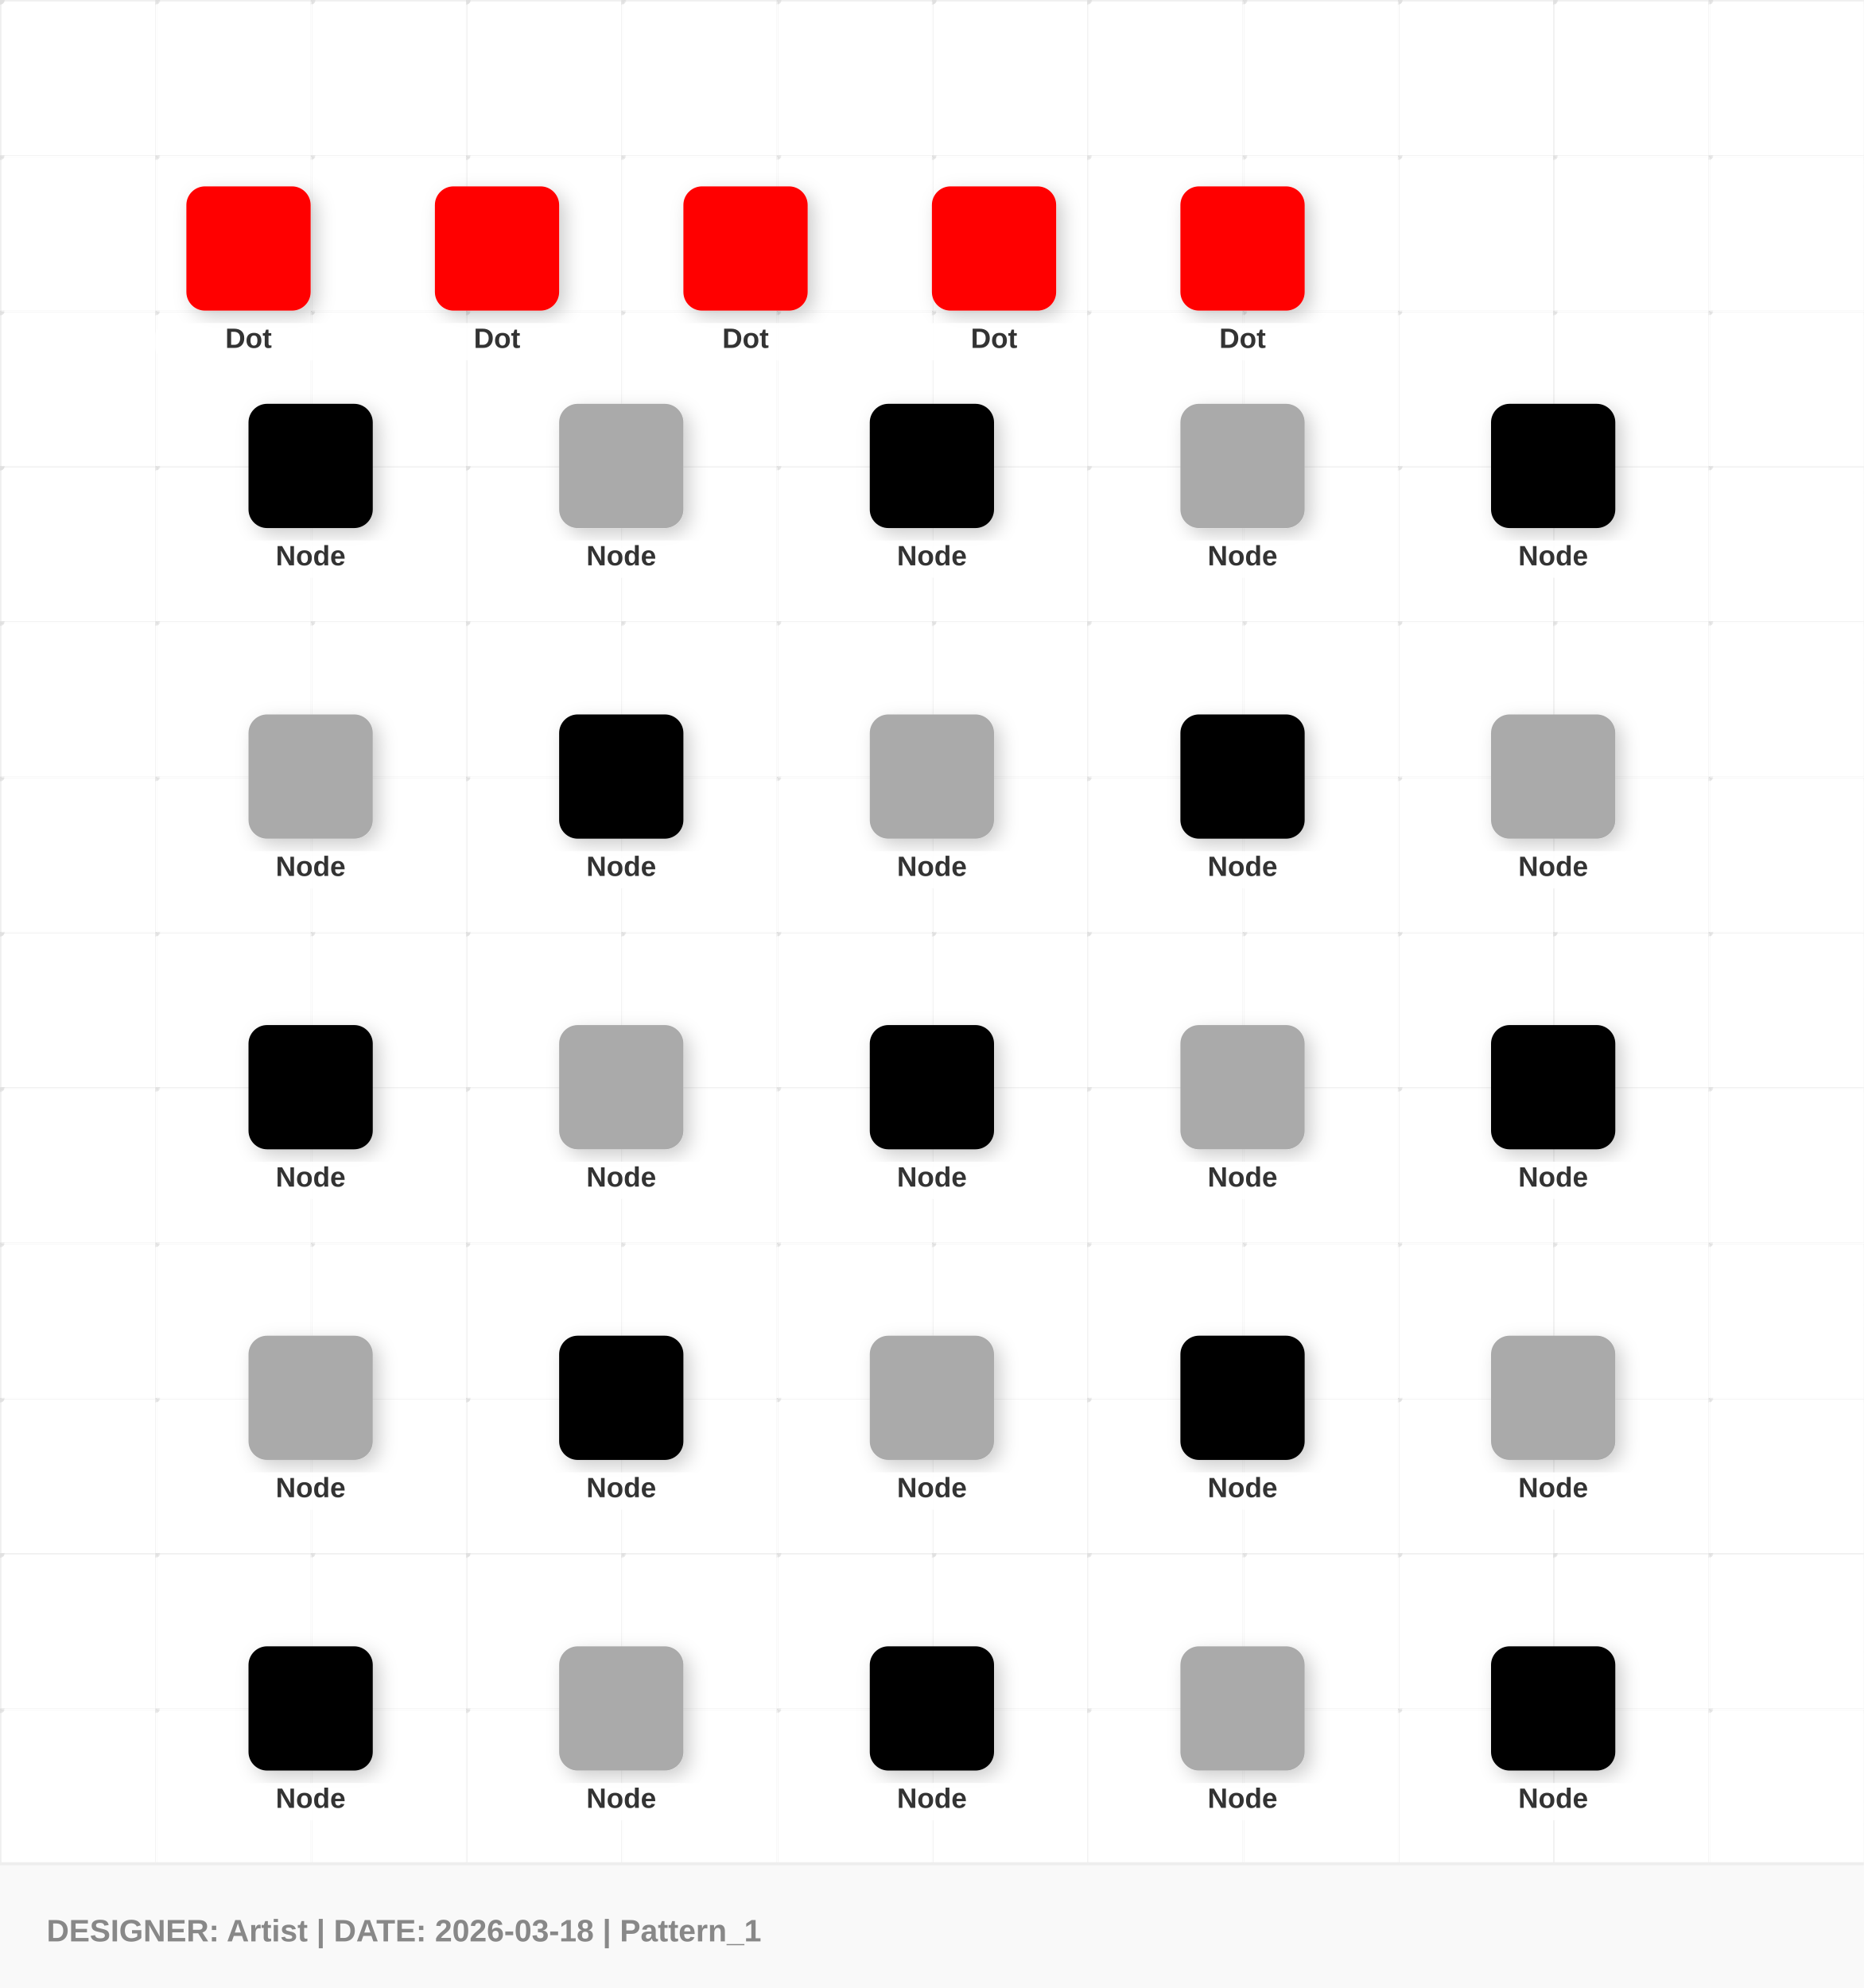
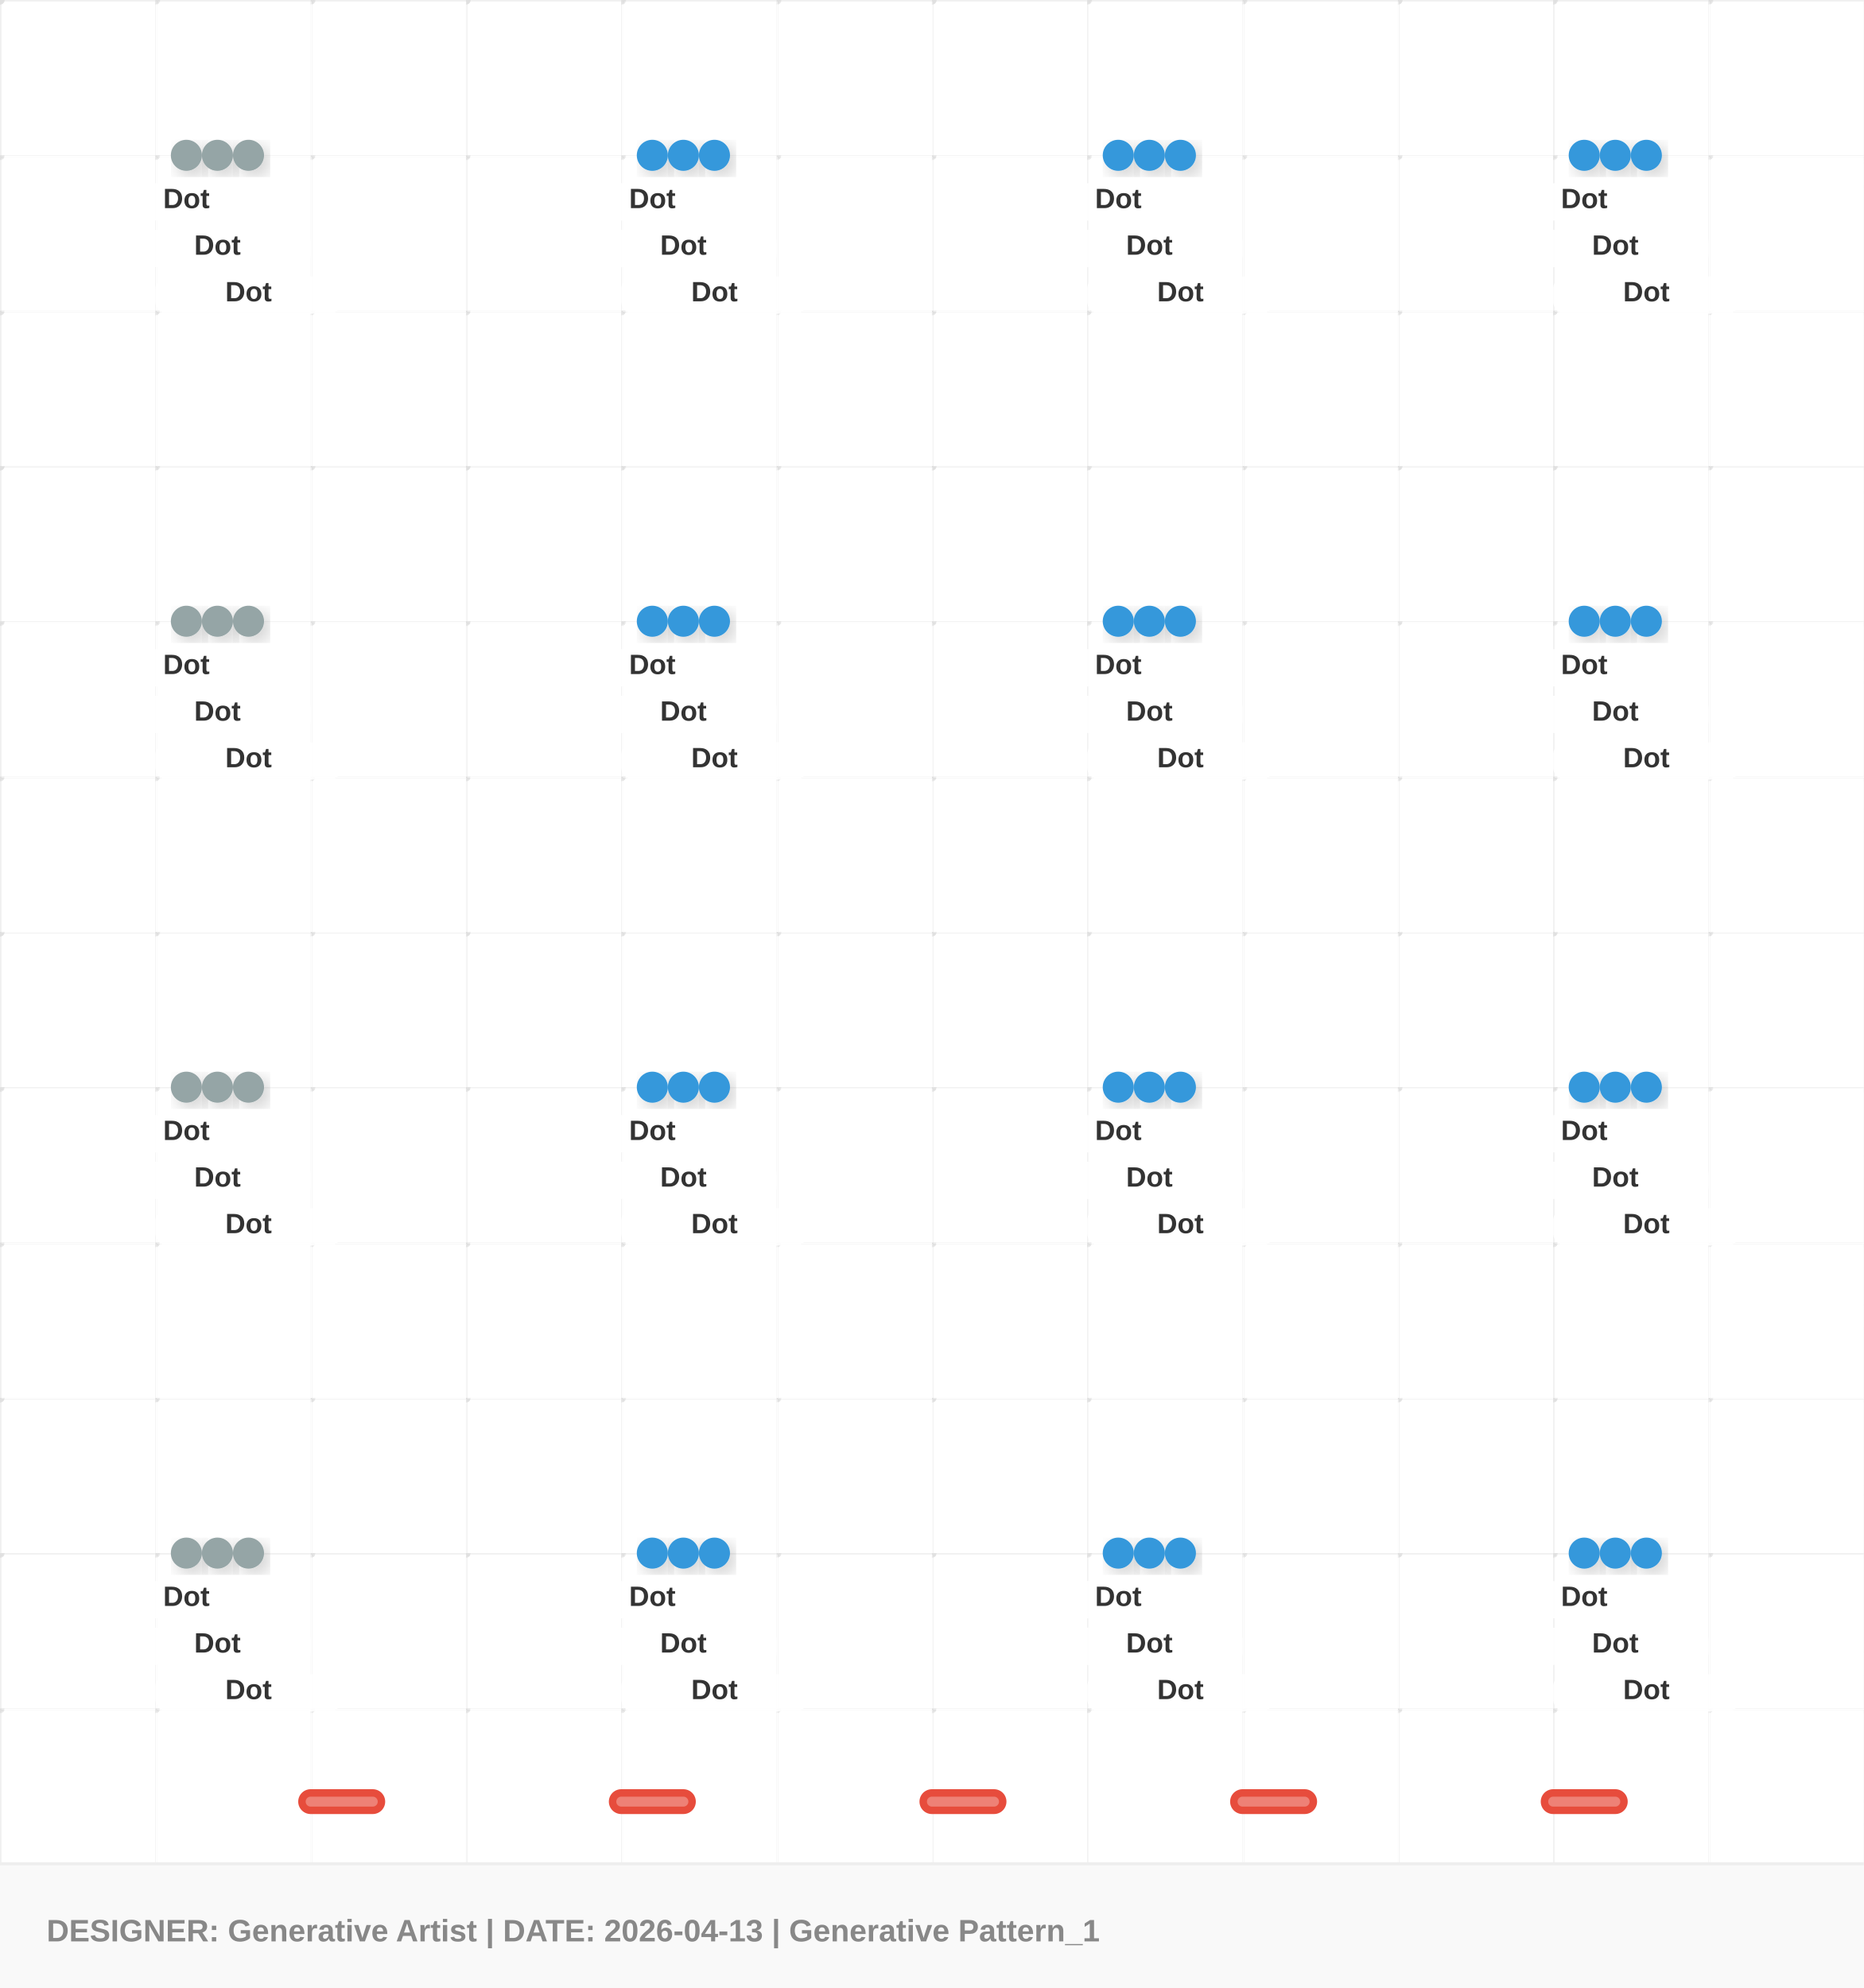
- <svg xmlns="http://www.w3.org/2000/svg" id="Pattern_1" width="600" height="640" viewBox="0 0 600 640">
+ <svg xmlns="http://www.w3.org/2000/svg" id="Generative Pattern_1" width="600" height="640" viewBox="0 0 600 640">
  <defs>
    <pattern id="grid" width="50" height="50" patternUnits="userSpaceOnUse">
      <path d="M 50 0 L 0 0 0 50" fill="none" stroke="#f0f0f0" stroke-width="1" />
      <circle cx="0" cy="0" r="1.5" fill="#e0e0e0" />
    </pattern>
    <filter id="shadow" x="-20%" y="-20%" width="140%" height="140%">
      <feGaussianBlur in="SourceAlpha" stdDeviation="3" />
      <feOffset dx="2" dy="2" result="offsetblur" />
      <feComponentTransfer>
        <feFuncA type="linear" slope="0.2" />
      </feComponentTransfer>
      <feMerge>
        <feMergeNode />
        <feMergeNode in="SourceGraphic" />
      </feMerge>
    </filter>
  </defs>
  <rect width="100%" height="100%" fill="white" />
  <rect width="100%" height="600" fill="url(#grid)" />
  <rect x="0" y="600" width="100%" height="40" fill="#f9f9f9" />
  <line x1="0" y1="600" x2="600" y2="600" stroke="#eee" stroke-width="1" />
  <text x="15" y="625" font-family="Arial, sans-serif" font-size="10" font-weight="bold" fill="#888">
-     DESIGNER: Artist | DATE: 2026-03-18 | Pattern_1
+     DESIGNER: Generative Artist | DATE: 2026-04-13 | Generative Pattern_1
  </text>
  <g class="furniture" filter="url(#shadow)">
-     <rect x="60" y="60" width="40" height="40" fill="#ff0000" rx="6" />
-   </g>
-   <g class="furniture" filter="url(#shadow)">
-     <rect x="140" y="60" width="40" height="40" fill="#ff0000" rx="6" />
-   </g>
-   <g class="furniture" filter="url(#shadow)">
-     <rect x="220" y="60" width="40" height="40" fill="#ff0000" rx="6" />
-   </g>
-   <g class="furniture" filter="url(#shadow)">
-     <rect x="300" y="60" width="40" height="40" fill="#ff0000" rx="6" />
-   </g>
-   <g class="furniture" filter="url(#shadow)">
-     <rect x="380" y="60" width="40" height="40" fill="#ff0000" rx="6" />
-   </g>
-   <g class="furniture" filter="url(#shadow)">
-     <rect x="80" y="130" width="40" height="40" fill="#000000" rx="6" />
-   </g>
-   <g class="furniture" filter="url(#shadow)">
-     <rect x="80" y="230" width="40" height="40" fill="#aaaaaa" rx="6" />
-   </g>
-   <g class="furniture" filter="url(#shadow)">
-     <rect x="80" y="330" width="40" height="40" fill="#000000" rx="6" />
-   </g>
-   <g class="furniture" filter="url(#shadow)">
-     <rect x="80" y="430" width="40" height="40" fill="#aaaaaa" rx="6" />
-   </g>
-   <g class="furniture" filter="url(#shadow)">
-     <rect x="80" y="530" width="40" height="40" fill="#000000" rx="6" />
-   </g>
-   <g class="furniture" filter="url(#shadow)">
-     <rect x="180" y="130" width="40" height="40" fill="#aaaaaa" rx="6" />
-   </g>
-   <g class="furniture" filter="url(#shadow)">
-     <rect x="180" y="230" width="40" height="40" fill="#000000" rx="6" />
-   </g>
-   <g class="furniture" filter="url(#shadow)">
-     <rect x="180" y="330" width="40" height="40" fill="#aaaaaa" rx="6" />
-   </g>
-   <g class="furniture" filter="url(#shadow)">
-     <rect x="180" y="430" width="40" height="40" fill="#000000" rx="6" />
-   </g>
-   <g class="furniture" filter="url(#shadow)">
-     <rect x="180" y="530" width="40" height="40" fill="#aaaaaa" rx="6" />
-   </g>
-   <g class="furniture" filter="url(#shadow)">
-     <rect x="280" y="130" width="40" height="40" fill="#000000" rx="6" />
-   </g>
-   <g class="furniture" filter="url(#shadow)">
-     <rect x="280" y="230" width="40" height="40" fill="#aaaaaa" rx="6" />
-   </g>
-   <g class="furniture" filter="url(#shadow)">
-     <rect x="280" y="330" width="40" height="40" fill="#000000" rx="6" />
-   </g>
-   <g class="furniture" filter="url(#shadow)">
-     <rect x="280" y="430" width="40" height="40" fill="#aaaaaa" rx="6" />
-   </g>
-   <g class="furniture" filter="url(#shadow)">
-     <rect x="280" y="530" width="40" height="40" fill="#000000" rx="6" />
-   </g>
-   <g class="furniture" filter="url(#shadow)">
-     <rect x="380" y="130" width="40" height="40" fill="#aaaaaa" rx="6" />
-   </g>
-   <g class="furniture" filter="url(#shadow)">
-     <rect x="380" y="230" width="40" height="40" fill="#000000" rx="6" />
-   </g>
-   <g class="furniture" filter="url(#shadow)">
-     <rect x="380" y="330" width="40" height="40" fill="#aaaaaa" rx="6" />
-   </g>
-   <g class="furniture" filter="url(#shadow)">
-     <rect x="380" y="430" width="40" height="40" fill="#000000" rx="6" />
-   </g>
-   <g class="furniture" filter="url(#shadow)">
-     <rect x="380" y="530" width="40" height="40" fill="#aaaaaa" rx="6" />
-   </g>
-   <g class="furniture" filter="url(#shadow)">
-     <rect x="480" y="130" width="40" height="40" fill="#000000" rx="6" />
-   </g>
-   <g class="furniture" filter="url(#shadow)">
-     <rect x="480" y="230" width="40" height="40" fill="#aaaaaa" rx="6" />
-   </g>
-   <g class="furniture" filter="url(#shadow)">
-     <rect x="480" y="330" width="40" height="40" fill="#000000" rx="6" />
-   </g>
-   <g class="furniture" filter="url(#shadow)">
-     <rect x="480" y="430" width="40" height="40" fill="#aaaaaa" rx="6" />
-   </g>
-   <g class="furniture" filter="url(#shadow)">
-     <rect x="480" y="530" width="40" height="40" fill="#000000" rx="6" />
-   </g>
-   <g transform="translate(80, 112)">
-     <rect x="-30" y="-8" width="60" height="12" fill="white" fill-opacity="0.9" rx="4" />
-     <text font-family="Arial, sans-serif" font-size="9" font-weight="bold" text-anchor="middle" fill="#333">Dot</text>
-   </g>
-   <g transform="translate(160, 112)">
-     <rect x="-30" y="-8" width="60" height="12" fill="white" fill-opacity="0.9" rx="4" />
-     <text font-family="Arial, sans-serif" font-size="9" font-weight="bold" text-anchor="middle" fill="#333">Dot</text>
-   </g>
-   <g transform="translate(240, 112)">
-     <rect x="-30" y="-8" width="60" height="12" fill="white" fill-opacity="0.9" rx="4" />
-     <text font-family="Arial, sans-serif" font-size="9" font-weight="bold" text-anchor="middle" fill="#333">Dot</text>
-   </g>
-   <g transform="translate(320, 112)">
-     <rect x="-30" y="-8" width="60" height="12" fill="white" fill-opacity="0.9" rx="4" />
-     <text font-family="Arial, sans-serif" font-size="9" font-weight="bold" text-anchor="middle" fill="#333">Dot</text>
-   </g>
-   <g transform="translate(400, 112)">
-     <rect x="-30" y="-8" width="60" height="12" fill="white" fill-opacity="0.9" rx="4" />
-     <text font-family="Arial, sans-serif" font-size="9" font-weight="bold" text-anchor="middle" fill="#333">Dot</text>
-   </g>
-   <g transform="translate(100, 182)">
-     <rect x="-30" y="-8" width="60" height="12" fill="white" fill-opacity="0.9" rx="4" />
-     <text font-family="Arial, sans-serif" font-size="9" font-weight="bold" text-anchor="middle" fill="#333">Node</text>
-   </g>
-   <g transform="translate(100, 282)">
-     <rect x="-30" y="-8" width="60" height="12" fill="white" fill-opacity="0.9" rx="4" />
-     <text font-family="Arial, sans-serif" font-size="9" font-weight="bold" text-anchor="middle" fill="#333">Node</text>
-   </g>
-   <g transform="translate(100, 382)">
-     <rect x="-30" y="-8" width="60" height="12" fill="white" fill-opacity="0.9" rx="4" />
-     <text font-family="Arial, sans-serif" font-size="9" font-weight="bold" text-anchor="middle" fill="#333">Node</text>
-   </g>
-   <g transform="translate(100, 482)">
-     <rect x="-30" y="-8" width="60" height="12" fill="white" fill-opacity="0.9" rx="4" />
-     <text font-family="Arial, sans-serif" font-size="9" font-weight="bold" text-anchor="middle" fill="#333">Node</text>
-   </g>
-   <g transform="translate(100, 582)">
-     <rect x="-30" y="-8" width="60" height="12" fill="white" fill-opacity="0.9" rx="4" />
-     <text font-family="Arial, sans-serif" font-size="9" font-weight="bold" text-anchor="middle" fill="#333">Node</text>
-   </g>
-   <g transform="translate(200, 182)">
-     <rect x="-30" y="-8" width="60" height="12" fill="white" fill-opacity="0.9" rx="4" />
-     <text font-family="Arial, sans-serif" font-size="9" font-weight="bold" text-anchor="middle" fill="#333">Node</text>
-   </g>
-   <g transform="translate(200, 282)">
-     <rect x="-30" y="-8" width="60" height="12" fill="white" fill-opacity="0.9" rx="4" />
-     <text font-family="Arial, sans-serif" font-size="9" font-weight="bold" text-anchor="middle" fill="#333">Node</text>
-   </g>
-   <g transform="translate(200, 382)">
-     <rect x="-30" y="-8" width="60" height="12" fill="white" fill-opacity="0.9" rx="4" />
-     <text font-family="Arial, sans-serif" font-size="9" font-weight="bold" text-anchor="middle" fill="#333">Node</text>
-   </g>
-   <g transform="translate(200, 482)">
-     <rect x="-30" y="-8" width="60" height="12" fill="white" fill-opacity="0.9" rx="4" />
-     <text font-family="Arial, sans-serif" font-size="9" font-weight="bold" text-anchor="middle" fill="#333">Node</text>
-   </g>
-   <g transform="translate(200, 582)">
-     <rect x="-30" y="-8" width="60" height="12" fill="white" fill-opacity="0.9" rx="4" />
-     <text font-family="Arial, sans-serif" font-size="9" font-weight="bold" text-anchor="middle" fill="#333">Node</text>
-   </g>
-   <g transform="translate(300, 182)">
-     <rect x="-30" y="-8" width="60" height="12" fill="white" fill-opacity="0.9" rx="4" />
-     <text font-family="Arial, sans-serif" font-size="9" font-weight="bold" text-anchor="middle" fill="#333">Node</text>
-   </g>
-   <g transform="translate(300, 282)">
-     <rect x="-30" y="-8" width="60" height="12" fill="white" fill-opacity="0.9" rx="4" />
-     <text font-family="Arial, sans-serif" font-size="9" font-weight="bold" text-anchor="middle" fill="#333">Node</text>
-   </g>
-   <g transform="translate(300, 382)">
-     <rect x="-30" y="-8" width="60" height="12" fill="white" fill-opacity="0.9" rx="4" />
-     <text font-family="Arial, sans-serif" font-size="9" font-weight="bold" text-anchor="middle" fill="#333">Node</text>
-   </g>
-   <g transform="translate(300, 482)">
-     <rect x="-30" y="-8" width="60" height="12" fill="white" fill-opacity="0.9" rx="4" />
-     <text font-family="Arial, sans-serif" font-size="9" font-weight="bold" text-anchor="middle" fill="#333">Node</text>
-   </g>
-   <g transform="translate(300, 582)">
-     <rect x="-30" y="-8" width="60" height="12" fill="white" fill-opacity="0.9" rx="4" />
-     <text font-family="Arial, sans-serif" font-size="9" font-weight="bold" text-anchor="middle" fill="#333">Node</text>
-   </g>
-   <g transform="translate(400, 182)">
-     <rect x="-30" y="-8" width="60" height="12" fill="white" fill-opacity="0.9" rx="4" />
-     <text font-family="Arial, sans-serif" font-size="9" font-weight="bold" text-anchor="middle" fill="#333">Node</text>
-   </g>
-   <g transform="translate(400, 282)">
-     <rect x="-30" y="-8" width="60" height="12" fill="white" fill-opacity="0.9" rx="4" />
-     <text font-family="Arial, sans-serif" font-size="9" font-weight="bold" text-anchor="middle" fill="#333">Node</text>
-   </g>
-   <g transform="translate(400, 382)">
-     <rect x="-30" y="-8" width="60" height="12" fill="white" fill-opacity="0.9" rx="4" />
-     <text font-family="Arial, sans-serif" font-size="9" font-weight="bold" text-anchor="middle" fill="#333">Node</text>
-   </g>
-   <g transform="translate(400, 482)">
-     <rect x="-30" y="-8" width="60" height="12" fill="white" fill-opacity="0.9" rx="4" />
-     <text font-family="Arial, sans-serif" font-size="9" font-weight="bold" text-anchor="middle" fill="#333">Node</text>
-   </g>
-   <g transform="translate(400, 582)">
-     <rect x="-30" y="-8" width="60" height="12" fill="white" fill-opacity="0.9" rx="4" />
-     <text font-family="Arial, sans-serif" font-size="9" font-weight="bold" text-anchor="middle" fill="#333">Node</text>
-   </g>
-   <g transform="translate(500, 182)">
-     <rect x="-30" y="-8" width="60" height="12" fill="white" fill-opacity="0.9" rx="4" />
-     <text font-family="Arial, sans-serif" font-size="9" font-weight="bold" text-anchor="middle" fill="#333">Node</text>
-   </g>
-   <g transform="translate(500, 282)">
-     <rect x="-30" y="-8" width="60" height="12" fill="white" fill-opacity="0.9" rx="4" />
-     <text font-family="Arial, sans-serif" font-size="9" font-weight="bold" text-anchor="middle" fill="#333">Node</text>
-   </g>
-   <g transform="translate(500, 382)">
-     <rect x="-30" y="-8" width="60" height="12" fill="white" fill-opacity="0.9" rx="4" />
-     <text font-family="Arial, sans-serif" font-size="9" font-weight="bold" text-anchor="middle" fill="#333">Node</text>
-   </g>
-   <g transform="translate(500, 482)">
-     <rect x="-30" y="-8" width="60" height="12" fill="white" fill-opacity="0.9" rx="4" />
-     <text font-family="Arial, sans-serif" font-size="9" font-weight="bold" text-anchor="middle" fill="#333">Node</text>
-   </g>
-   <g transform="translate(500, 582)">
-     <rect x="-30" y="-8" width="60" height="12" fill="white" fill-opacity="0.9" rx="4" />
-     <text font-family="Arial, sans-serif" font-size="9" font-weight="bold" text-anchor="middle" fill="#333">Node</text>
+     <rect x="55" y="45" width="10" height="10" fill="#95a5a6" rx="6" />
+   </g>
+   <g class="furniture" filter="url(#shadow)">
+     <rect x="65" y="45" width="10" height="10" fill="#95a5a6" rx="6" />
+   </g>
+   <g class="furniture" filter="url(#shadow)">
+     <rect x="75" y="45" width="10" height="10" fill="#95a5a6" rx="6" />
+   </g>
+   <g class="furniture" filter="url(#shadow)">
+     <rect x="55" y="195" width="10" height="10" fill="#95a5a6" rx="6" />
+   </g>
+   <g class="furniture" filter="url(#shadow)">
+     <rect x="65" y="195" width="10" height="10" fill="#95a5a6" rx="6" />
+   </g>
+   <g class="furniture" filter="url(#shadow)">
+     <rect x="75" y="195" width="10" height="10" fill="#95a5a6" rx="6" />
+   </g>
+   <g class="furniture" filter="url(#shadow)">
+     <rect x="55" y="345" width="10" height="10" fill="#95a5a6" rx="6" />
+   </g>
+   <g class="furniture" filter="url(#shadow)">
+     <rect x="65" y="345" width="10" height="10" fill="#95a5a6" rx="6" />
+   </g>
+   <g class="furniture" filter="url(#shadow)">
+     <rect x="75" y="345" width="10" height="10" fill="#95a5a6" rx="6" />
+   </g>
+   <g class="furniture" filter="url(#shadow)">
+     <rect x="55" y="495" width="10" height="10" fill="#95a5a6" rx="6" />
+   </g>
+   <g class="furniture" filter="url(#shadow)">
+     <rect x="65" y="495" width="10" height="10" fill="#95a5a6" rx="6" />
+   </g>
+   <g class="furniture" filter="url(#shadow)">
+     <rect x="75" y="495" width="10" height="10" fill="#95a5a6" rx="6" />
+   </g>
+   <g class="furniture" filter="url(#shadow)">
+     <rect x="205" y="45" width="10" height="10" fill="#3498db" rx="6" />
+   </g>
+   <g class="furniture" filter="url(#shadow)">
+     <rect x="215" y="45" width="10" height="10" fill="#3498db" rx="6" />
+   </g>
+   <g class="furniture" filter="url(#shadow)">
+     <rect x="225" y="45" width="10" height="10" fill="#3498db" rx="6" />
+   </g>
+   <g class="furniture" filter="url(#shadow)">
+     <rect x="205" y="195" width="10" height="10" fill="#3498db" rx="6" />
+   </g>
+   <g class="furniture" filter="url(#shadow)">
+     <rect x="215" y="195" width="10" height="10" fill="#3498db" rx="6" />
+   </g>
+   <g class="furniture" filter="url(#shadow)">
+     <rect x="225" y="195" width="10" height="10" fill="#3498db" rx="6" />
+   </g>
+   <g class="furniture" filter="url(#shadow)">
+     <rect x="205" y="345" width="10" height="10" fill="#3498db" rx="6" />
+   </g>
+   <g class="furniture" filter="url(#shadow)">
+     <rect x="215" y="345" width="10" height="10" fill="#3498db" rx="6" />
+   </g>
+   <g class="furniture" filter="url(#shadow)">
+     <rect x="225" y="345" width="10" height="10" fill="#3498db" rx="6" />
+   </g>
+   <g class="furniture" filter="url(#shadow)">
+     <rect x="205" y="495" width="10" height="10" fill="#3498db" rx="6" />
+   </g>
+   <g class="furniture" filter="url(#shadow)">
+     <rect x="215" y="495" width="10" height="10" fill="#3498db" rx="6" />
+   </g>
+   <g class="furniture" filter="url(#shadow)">
+     <rect x="225" y="495" width="10" height="10" fill="#3498db" rx="6" />
+   </g>
+   <g class="furniture" filter="url(#shadow)">
+     <rect x="355" y="45" width="10" height="10" fill="#3498db" rx="6" />
+   </g>
+   <g class="furniture" filter="url(#shadow)">
+     <rect x="365" y="45" width="10" height="10" fill="#3498db" rx="6" />
+   </g>
+   <g class="furniture" filter="url(#shadow)">
+     <rect x="375" y="45" width="10" height="10" fill="#3498db" rx="6" />
+   </g>
+   <g class="furniture" filter="url(#shadow)">
+     <rect x="355" y="195" width="10" height="10" fill="#3498db" rx="6" />
+   </g>
+   <g class="furniture" filter="url(#shadow)">
+     <rect x="365" y="195" width="10" height="10" fill="#3498db" rx="6" />
+   </g>
+   <g class="furniture" filter="url(#shadow)">
+     <rect x="375" y="195" width="10" height="10" fill="#3498db" rx="6" />
+   </g>
+   <g class="furniture" filter="url(#shadow)">
+     <rect x="355" y="345" width="10" height="10" fill="#3498db" rx="6" />
+   </g>
+   <g class="furniture" filter="url(#shadow)">
+     <rect x="365" y="345" width="10" height="10" fill="#3498db" rx="6" />
+   </g>
+   <g class="furniture" filter="url(#shadow)">
+     <rect x="375" y="345" width="10" height="10" fill="#3498db" rx="6" />
+   </g>
+   <g class="furniture" filter="url(#shadow)">
+     <rect x="355" y="495" width="10" height="10" fill="#3498db" rx="6" />
+   </g>
+   <g class="furniture" filter="url(#shadow)">
+     <rect x="365" y="495" width="10" height="10" fill="#3498db" rx="6" />
+   </g>
+   <g class="furniture" filter="url(#shadow)">
+     <rect x="375" y="495" width="10" height="10" fill="#3498db" rx="6" />
+   </g>
+   <g class="furniture" filter="url(#shadow)">
+     <rect x="505" y="45" width="10" height="10" fill="#3498db" rx="6" />
+   </g>
+   <g class="furniture" filter="url(#shadow)">
+     <rect x="515" y="45" width="10" height="10" fill="#3498db" rx="6" />
+   </g>
+   <g class="furniture" filter="url(#shadow)">
+     <rect x="525" y="45" width="10" height="10" fill="#3498db" rx="6" />
+   </g>
+   <g class="furniture" filter="url(#shadow)">
+     <rect x="505" y="195" width="10" height="10" fill="#3498db" rx="6" />
+   </g>
+   <g class="furniture" filter="url(#shadow)">
+     <rect x="515" y="195" width="10" height="10" fill="#3498db" rx="6" />
+   </g>
+   <g class="furniture" filter="url(#shadow)">
+     <rect x="525" y="195" width="10" height="10" fill="#3498db" rx="6" />
+   </g>
+   <g class="furniture" filter="url(#shadow)">
+     <rect x="505" y="345" width="10" height="10" fill="#3498db" rx="6" />
+   </g>
+   <g class="furniture" filter="url(#shadow)">
+     <rect x="515" y="345" width="10" height="10" fill="#3498db" rx="6" />
+   </g>
+   <g class="furniture" filter="url(#shadow)">
+     <rect x="525" y="345" width="10" height="10" fill="#3498db" rx="6" />
+   </g>
+   <g class="furniture" filter="url(#shadow)">
+     <rect x="505" y="495" width="10" height="10" fill="#3498db" rx="6" />
+   </g>
+   <g class="furniture" filter="url(#shadow)">
+     <rect x="515" y="495" width="10" height="10" fill="#3498db" rx="6" />
+   </g>
+   <g class="furniture" filter="url(#shadow)">
+     <rect x="525" y="495" width="10" height="10" fill="#3498db" rx="6" />
+   </g>
+   <line x1="100" y1="580" x2="120" y2="580" stroke="#e74c3c" stroke-width="8" stroke-linecap="round" />
+   <line x1="100" y1="580" x2="120" y2="580" stroke="white" stroke-width="3.2" stroke-linecap="round" opacity="0.3" />
+   <line x1="200" y1="580" x2="220" y2="580" stroke="#e74c3c" stroke-width="8" stroke-linecap="round" />
+   <line x1="200" y1="580" x2="220" y2="580" stroke="white" stroke-width="3.2" stroke-linecap="round" opacity="0.3" />
+   <line x1="300" y1="580" x2="320" y2="580" stroke="#e74c3c" stroke-width="8" stroke-linecap="round" />
+   <line x1="300" y1="580" x2="320" y2="580" stroke="white" stroke-width="3.2" stroke-linecap="round" opacity="0.3" />
+   <line x1="400" y1="580" x2="420" y2="580" stroke="#e74c3c" stroke-width="8" stroke-linecap="round" />
+   <line x1="400" y1="580" x2="420" y2="580" stroke="white" stroke-width="3.2" stroke-linecap="round" opacity="0.3" />
+   <line x1="500" y1="580" x2="520" y2="580" stroke="#e74c3c" stroke-width="8" stroke-linecap="round" />
+   <line x1="500" y1="580" x2="520" y2="580" stroke="white" stroke-width="3.2" stroke-linecap="round" opacity="0.3" />
+   <g transform="translate(60, 67)">
+     <rect x="-30" y="-8" width="60" height="12" fill="white" fill-opacity="0.9" rx="4" />
+     <text font-family="Arial, sans-serif" font-size="9" font-weight="bold" text-anchor="middle" fill="#333">Dot</text>
+   </g>
+   <g transform="translate(70, 82)">
+     <rect x="-30" y="-8" width="60" height="12" fill="white" fill-opacity="0.9" rx="4" />
+     <text font-family="Arial, sans-serif" font-size="9" font-weight="bold" text-anchor="middle" fill="#333">Dot</text>
+   </g>
+   <g transform="translate(80, 97)">
+     <rect x="-30" y="-8" width="60" height="12" fill="white" fill-opacity="0.9" rx="4" />
+     <text font-family="Arial, sans-serif" font-size="9" font-weight="bold" text-anchor="middle" fill="#333">Dot</text>
+   </g>
+   <g transform="translate(60, 217)">
+     <rect x="-30" y="-8" width="60" height="12" fill="white" fill-opacity="0.9" rx="4" />
+     <text font-family="Arial, sans-serif" font-size="9" font-weight="bold" text-anchor="middle" fill="#333">Dot</text>
+   </g>
+   <g transform="translate(70, 232)">
+     <rect x="-30" y="-8" width="60" height="12" fill="white" fill-opacity="0.9" rx="4" />
+     <text font-family="Arial, sans-serif" font-size="9" font-weight="bold" text-anchor="middle" fill="#333">Dot</text>
+   </g>
+   <g transform="translate(80, 247)">
+     <rect x="-30" y="-8" width="60" height="12" fill="white" fill-opacity="0.9" rx="4" />
+     <text font-family="Arial, sans-serif" font-size="9" font-weight="bold" text-anchor="middle" fill="#333">Dot</text>
+   </g>
+   <g transform="translate(60, 367)">
+     <rect x="-30" y="-8" width="60" height="12" fill="white" fill-opacity="0.9" rx="4" />
+     <text font-family="Arial, sans-serif" font-size="9" font-weight="bold" text-anchor="middle" fill="#333">Dot</text>
+   </g>
+   <g transform="translate(70, 382)">
+     <rect x="-30" y="-8" width="60" height="12" fill="white" fill-opacity="0.9" rx="4" />
+     <text font-family="Arial, sans-serif" font-size="9" font-weight="bold" text-anchor="middle" fill="#333">Dot</text>
+   </g>
+   <g transform="translate(80, 397)">
+     <rect x="-30" y="-8" width="60" height="12" fill="white" fill-opacity="0.9" rx="4" />
+     <text font-family="Arial, sans-serif" font-size="9" font-weight="bold" text-anchor="middle" fill="#333">Dot</text>
+   </g>
+   <g transform="translate(60, 517)">
+     <rect x="-30" y="-8" width="60" height="12" fill="white" fill-opacity="0.9" rx="4" />
+     <text font-family="Arial, sans-serif" font-size="9" font-weight="bold" text-anchor="middle" fill="#333">Dot</text>
+   </g>
+   <g transform="translate(70, 532)">
+     <rect x="-30" y="-8" width="60" height="12" fill="white" fill-opacity="0.9" rx="4" />
+     <text font-family="Arial, sans-serif" font-size="9" font-weight="bold" text-anchor="middle" fill="#333">Dot</text>
+   </g>
+   <g transform="translate(80, 547)">
+     <rect x="-30" y="-8" width="60" height="12" fill="white" fill-opacity="0.9" rx="4" />
+     <text font-family="Arial, sans-serif" font-size="9" font-weight="bold" text-anchor="middle" fill="#333">Dot</text>
+   </g>
+   <g transform="translate(210, 67)">
+     <rect x="-30" y="-8" width="60" height="12" fill="white" fill-opacity="0.9" rx="4" />
+     <text font-family="Arial, sans-serif" font-size="9" font-weight="bold" text-anchor="middle" fill="#333">Dot</text>
+   </g>
+   <g transform="translate(220, 82)">
+     <rect x="-30" y="-8" width="60" height="12" fill="white" fill-opacity="0.9" rx="4" />
+     <text font-family="Arial, sans-serif" font-size="9" font-weight="bold" text-anchor="middle" fill="#333">Dot</text>
+   </g>
+   <g transform="translate(230, 97)">
+     <rect x="-30" y="-8" width="60" height="12" fill="white" fill-opacity="0.9" rx="4" />
+     <text font-family="Arial, sans-serif" font-size="9" font-weight="bold" text-anchor="middle" fill="#333">Dot</text>
+   </g>
+   <g transform="translate(210, 217)">
+     <rect x="-30" y="-8" width="60" height="12" fill="white" fill-opacity="0.9" rx="4" />
+     <text font-family="Arial, sans-serif" font-size="9" font-weight="bold" text-anchor="middle" fill="#333">Dot</text>
+   </g>
+   <g transform="translate(220, 232)">
+     <rect x="-30" y="-8" width="60" height="12" fill="white" fill-opacity="0.9" rx="4" />
+     <text font-family="Arial, sans-serif" font-size="9" font-weight="bold" text-anchor="middle" fill="#333">Dot</text>
+   </g>
+   <g transform="translate(230, 247)">
+     <rect x="-30" y="-8" width="60" height="12" fill="white" fill-opacity="0.9" rx="4" />
+     <text font-family="Arial, sans-serif" font-size="9" font-weight="bold" text-anchor="middle" fill="#333">Dot</text>
+   </g>
+   <g transform="translate(210, 367)">
+     <rect x="-30" y="-8" width="60" height="12" fill="white" fill-opacity="0.9" rx="4" />
+     <text font-family="Arial, sans-serif" font-size="9" font-weight="bold" text-anchor="middle" fill="#333">Dot</text>
+   </g>
+   <g transform="translate(220, 382)">
+     <rect x="-30" y="-8" width="60" height="12" fill="white" fill-opacity="0.9" rx="4" />
+     <text font-family="Arial, sans-serif" font-size="9" font-weight="bold" text-anchor="middle" fill="#333">Dot</text>
+   </g>
+   <g transform="translate(230, 397)">
+     <rect x="-30" y="-8" width="60" height="12" fill="white" fill-opacity="0.9" rx="4" />
+     <text font-family="Arial, sans-serif" font-size="9" font-weight="bold" text-anchor="middle" fill="#333">Dot</text>
+   </g>
+   <g transform="translate(210, 517)">
+     <rect x="-30" y="-8" width="60" height="12" fill="white" fill-opacity="0.9" rx="4" />
+     <text font-family="Arial, sans-serif" font-size="9" font-weight="bold" text-anchor="middle" fill="#333">Dot</text>
+   </g>
+   <g transform="translate(220, 532)">
+     <rect x="-30" y="-8" width="60" height="12" fill="white" fill-opacity="0.9" rx="4" />
+     <text font-family="Arial, sans-serif" font-size="9" font-weight="bold" text-anchor="middle" fill="#333">Dot</text>
+   </g>
+   <g transform="translate(230, 547)">
+     <rect x="-30" y="-8" width="60" height="12" fill="white" fill-opacity="0.9" rx="4" />
+     <text font-family="Arial, sans-serif" font-size="9" font-weight="bold" text-anchor="middle" fill="#333">Dot</text>
+   </g>
+   <g transform="translate(360, 67)">
+     <rect x="-30" y="-8" width="60" height="12" fill="white" fill-opacity="0.9" rx="4" />
+     <text font-family="Arial, sans-serif" font-size="9" font-weight="bold" text-anchor="middle" fill="#333">Dot</text>
+   </g>
+   <g transform="translate(370, 82)">
+     <rect x="-30" y="-8" width="60" height="12" fill="white" fill-opacity="0.9" rx="4" />
+     <text font-family="Arial, sans-serif" font-size="9" font-weight="bold" text-anchor="middle" fill="#333">Dot</text>
+   </g>
+   <g transform="translate(380, 97)">
+     <rect x="-30" y="-8" width="60" height="12" fill="white" fill-opacity="0.9" rx="4" />
+     <text font-family="Arial, sans-serif" font-size="9" font-weight="bold" text-anchor="middle" fill="#333">Dot</text>
+   </g>
+   <g transform="translate(360, 217)">
+     <rect x="-30" y="-8" width="60" height="12" fill="white" fill-opacity="0.9" rx="4" />
+     <text font-family="Arial, sans-serif" font-size="9" font-weight="bold" text-anchor="middle" fill="#333">Dot</text>
+   </g>
+   <g transform="translate(370, 232)">
+     <rect x="-30" y="-8" width="60" height="12" fill="white" fill-opacity="0.9" rx="4" />
+     <text font-family="Arial, sans-serif" font-size="9" font-weight="bold" text-anchor="middle" fill="#333">Dot</text>
+   </g>
+   <g transform="translate(380, 247)">
+     <rect x="-30" y="-8" width="60" height="12" fill="white" fill-opacity="0.9" rx="4" />
+     <text font-family="Arial, sans-serif" font-size="9" font-weight="bold" text-anchor="middle" fill="#333">Dot</text>
+   </g>
+   <g transform="translate(360, 367)">
+     <rect x="-30" y="-8" width="60" height="12" fill="white" fill-opacity="0.9" rx="4" />
+     <text font-family="Arial, sans-serif" font-size="9" font-weight="bold" text-anchor="middle" fill="#333">Dot</text>
+   </g>
+   <g transform="translate(370, 382)">
+     <rect x="-30" y="-8" width="60" height="12" fill="white" fill-opacity="0.9" rx="4" />
+     <text font-family="Arial, sans-serif" font-size="9" font-weight="bold" text-anchor="middle" fill="#333">Dot</text>
+   </g>
+   <g transform="translate(380, 397)">
+     <rect x="-30" y="-8" width="60" height="12" fill="white" fill-opacity="0.9" rx="4" />
+     <text font-family="Arial, sans-serif" font-size="9" font-weight="bold" text-anchor="middle" fill="#333">Dot</text>
+   </g>
+   <g transform="translate(360, 517)">
+     <rect x="-30" y="-8" width="60" height="12" fill="white" fill-opacity="0.9" rx="4" />
+     <text font-family="Arial, sans-serif" font-size="9" font-weight="bold" text-anchor="middle" fill="#333">Dot</text>
+   </g>
+   <g transform="translate(370, 532)">
+     <rect x="-30" y="-8" width="60" height="12" fill="white" fill-opacity="0.9" rx="4" />
+     <text font-family="Arial, sans-serif" font-size="9" font-weight="bold" text-anchor="middle" fill="#333">Dot</text>
+   </g>
+   <g transform="translate(380, 547)">
+     <rect x="-30" y="-8" width="60" height="12" fill="white" fill-opacity="0.9" rx="4" />
+     <text font-family="Arial, sans-serif" font-size="9" font-weight="bold" text-anchor="middle" fill="#333">Dot</text>
+   </g>
+   <g transform="translate(510, 67)">
+     <rect x="-30" y="-8" width="60" height="12" fill="white" fill-opacity="0.9" rx="4" />
+     <text font-family="Arial, sans-serif" font-size="9" font-weight="bold" text-anchor="middle" fill="#333">Dot</text>
+   </g>
+   <g transform="translate(520, 82)">
+     <rect x="-30" y="-8" width="60" height="12" fill="white" fill-opacity="0.9" rx="4" />
+     <text font-family="Arial, sans-serif" font-size="9" font-weight="bold" text-anchor="middle" fill="#333">Dot</text>
+   </g>
+   <g transform="translate(530, 97)">
+     <rect x="-30" y="-8" width="60" height="12" fill="white" fill-opacity="0.9" rx="4" />
+     <text font-family="Arial, sans-serif" font-size="9" font-weight="bold" text-anchor="middle" fill="#333">Dot</text>
+   </g>
+   <g transform="translate(510, 217)">
+     <rect x="-30" y="-8" width="60" height="12" fill="white" fill-opacity="0.9" rx="4" />
+     <text font-family="Arial, sans-serif" font-size="9" font-weight="bold" text-anchor="middle" fill="#333">Dot</text>
+   </g>
+   <g transform="translate(520, 232)">
+     <rect x="-30" y="-8" width="60" height="12" fill="white" fill-opacity="0.9" rx="4" />
+     <text font-family="Arial, sans-serif" font-size="9" font-weight="bold" text-anchor="middle" fill="#333">Dot</text>
+   </g>
+   <g transform="translate(530, 247)">
+     <rect x="-30" y="-8" width="60" height="12" fill="white" fill-opacity="0.9" rx="4" />
+     <text font-family="Arial, sans-serif" font-size="9" font-weight="bold" text-anchor="middle" fill="#333">Dot</text>
+   </g>
+   <g transform="translate(510, 367)">
+     <rect x="-30" y="-8" width="60" height="12" fill="white" fill-opacity="0.9" rx="4" />
+     <text font-family="Arial, sans-serif" font-size="9" font-weight="bold" text-anchor="middle" fill="#333">Dot</text>
+   </g>
+   <g transform="translate(520, 382)">
+     <rect x="-30" y="-8" width="60" height="12" fill="white" fill-opacity="0.9" rx="4" />
+     <text font-family="Arial, sans-serif" font-size="9" font-weight="bold" text-anchor="middle" fill="#333">Dot</text>
+   </g>
+   <g transform="translate(530, 397)">
+     <rect x="-30" y="-8" width="60" height="12" fill="white" fill-opacity="0.9" rx="4" />
+     <text font-family="Arial, sans-serif" font-size="9" font-weight="bold" text-anchor="middle" fill="#333">Dot</text>
+   </g>
+   <g transform="translate(510, 517)">
+     <rect x="-30" y="-8" width="60" height="12" fill="white" fill-opacity="0.9" rx="4" />
+     <text font-family="Arial, sans-serif" font-size="9" font-weight="bold" text-anchor="middle" fill="#333">Dot</text>
+   </g>
+   <g transform="translate(520, 532)">
+     <rect x="-30" y="-8" width="60" height="12" fill="white" fill-opacity="0.9" rx="4" />
+     <text font-family="Arial, sans-serif" font-size="9" font-weight="bold" text-anchor="middle" fill="#333">Dot</text>
+   </g>
+   <g transform="translate(530, 547)">
+     <rect x="-30" y="-8" width="60" height="12" fill="white" fill-opacity="0.9" rx="4" />
+     <text font-family="Arial, sans-serif" font-size="9" font-weight="bold" text-anchor="middle" fill="#333">Dot</text>
  </g>
</svg>
